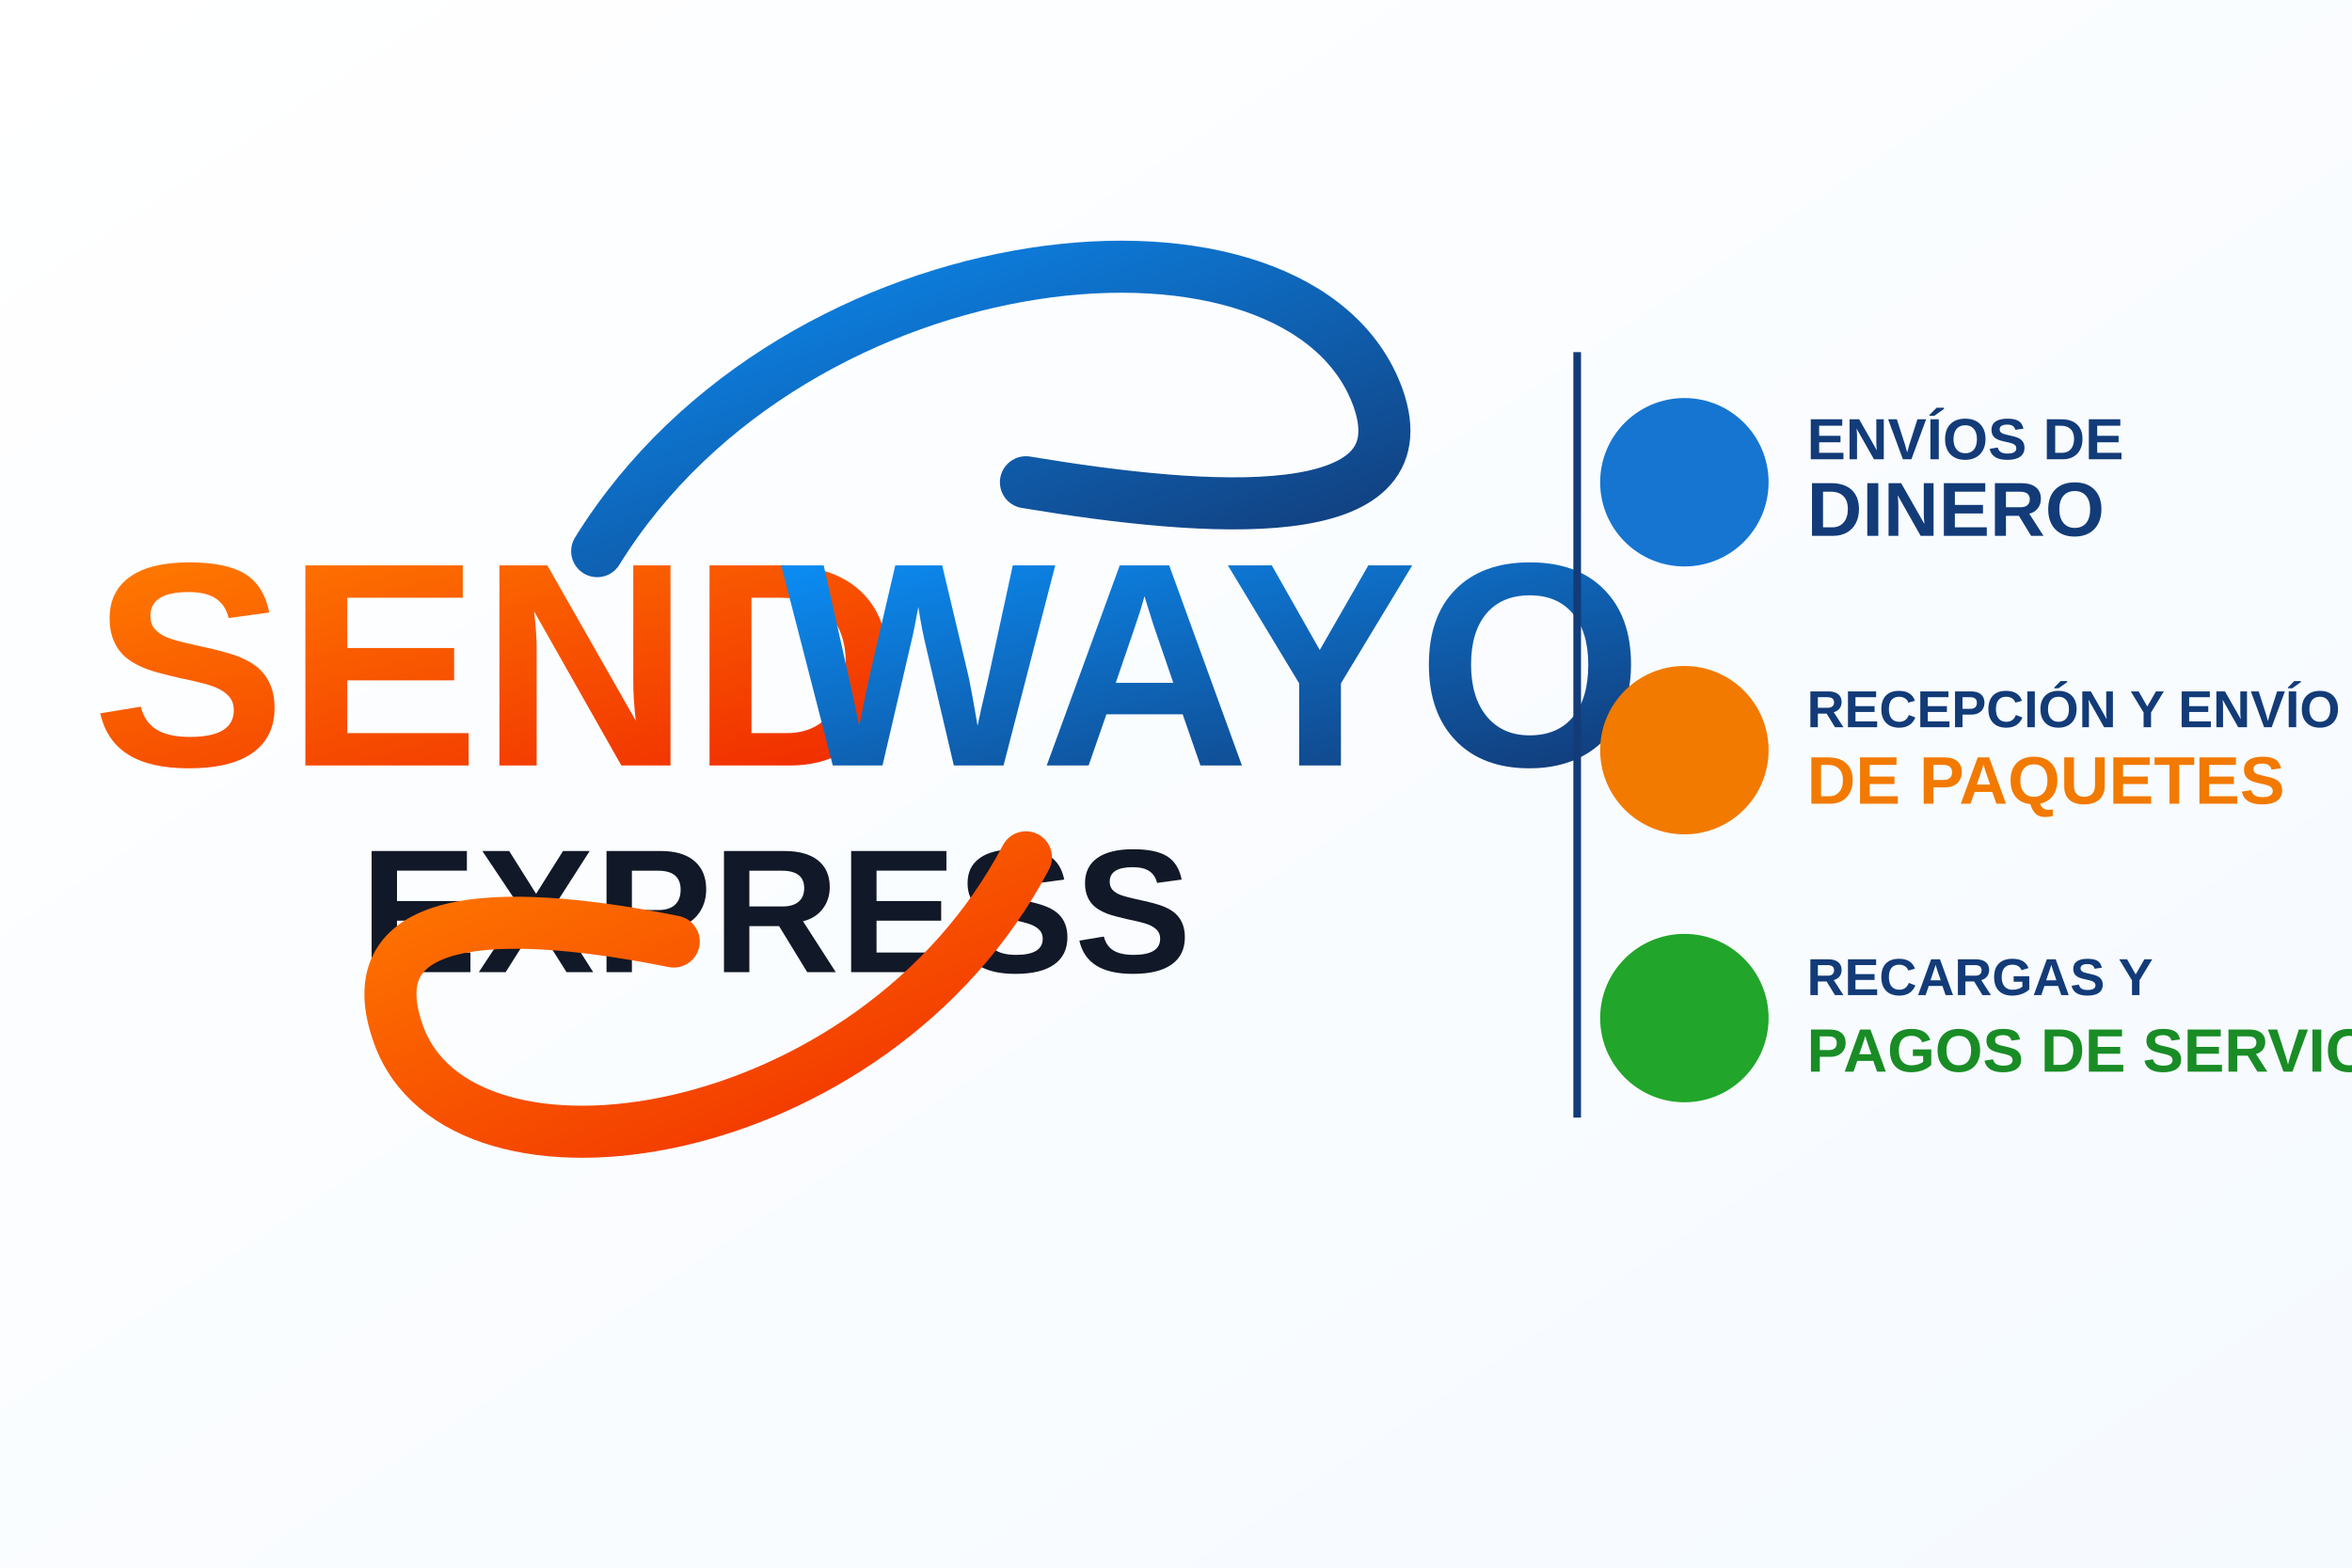
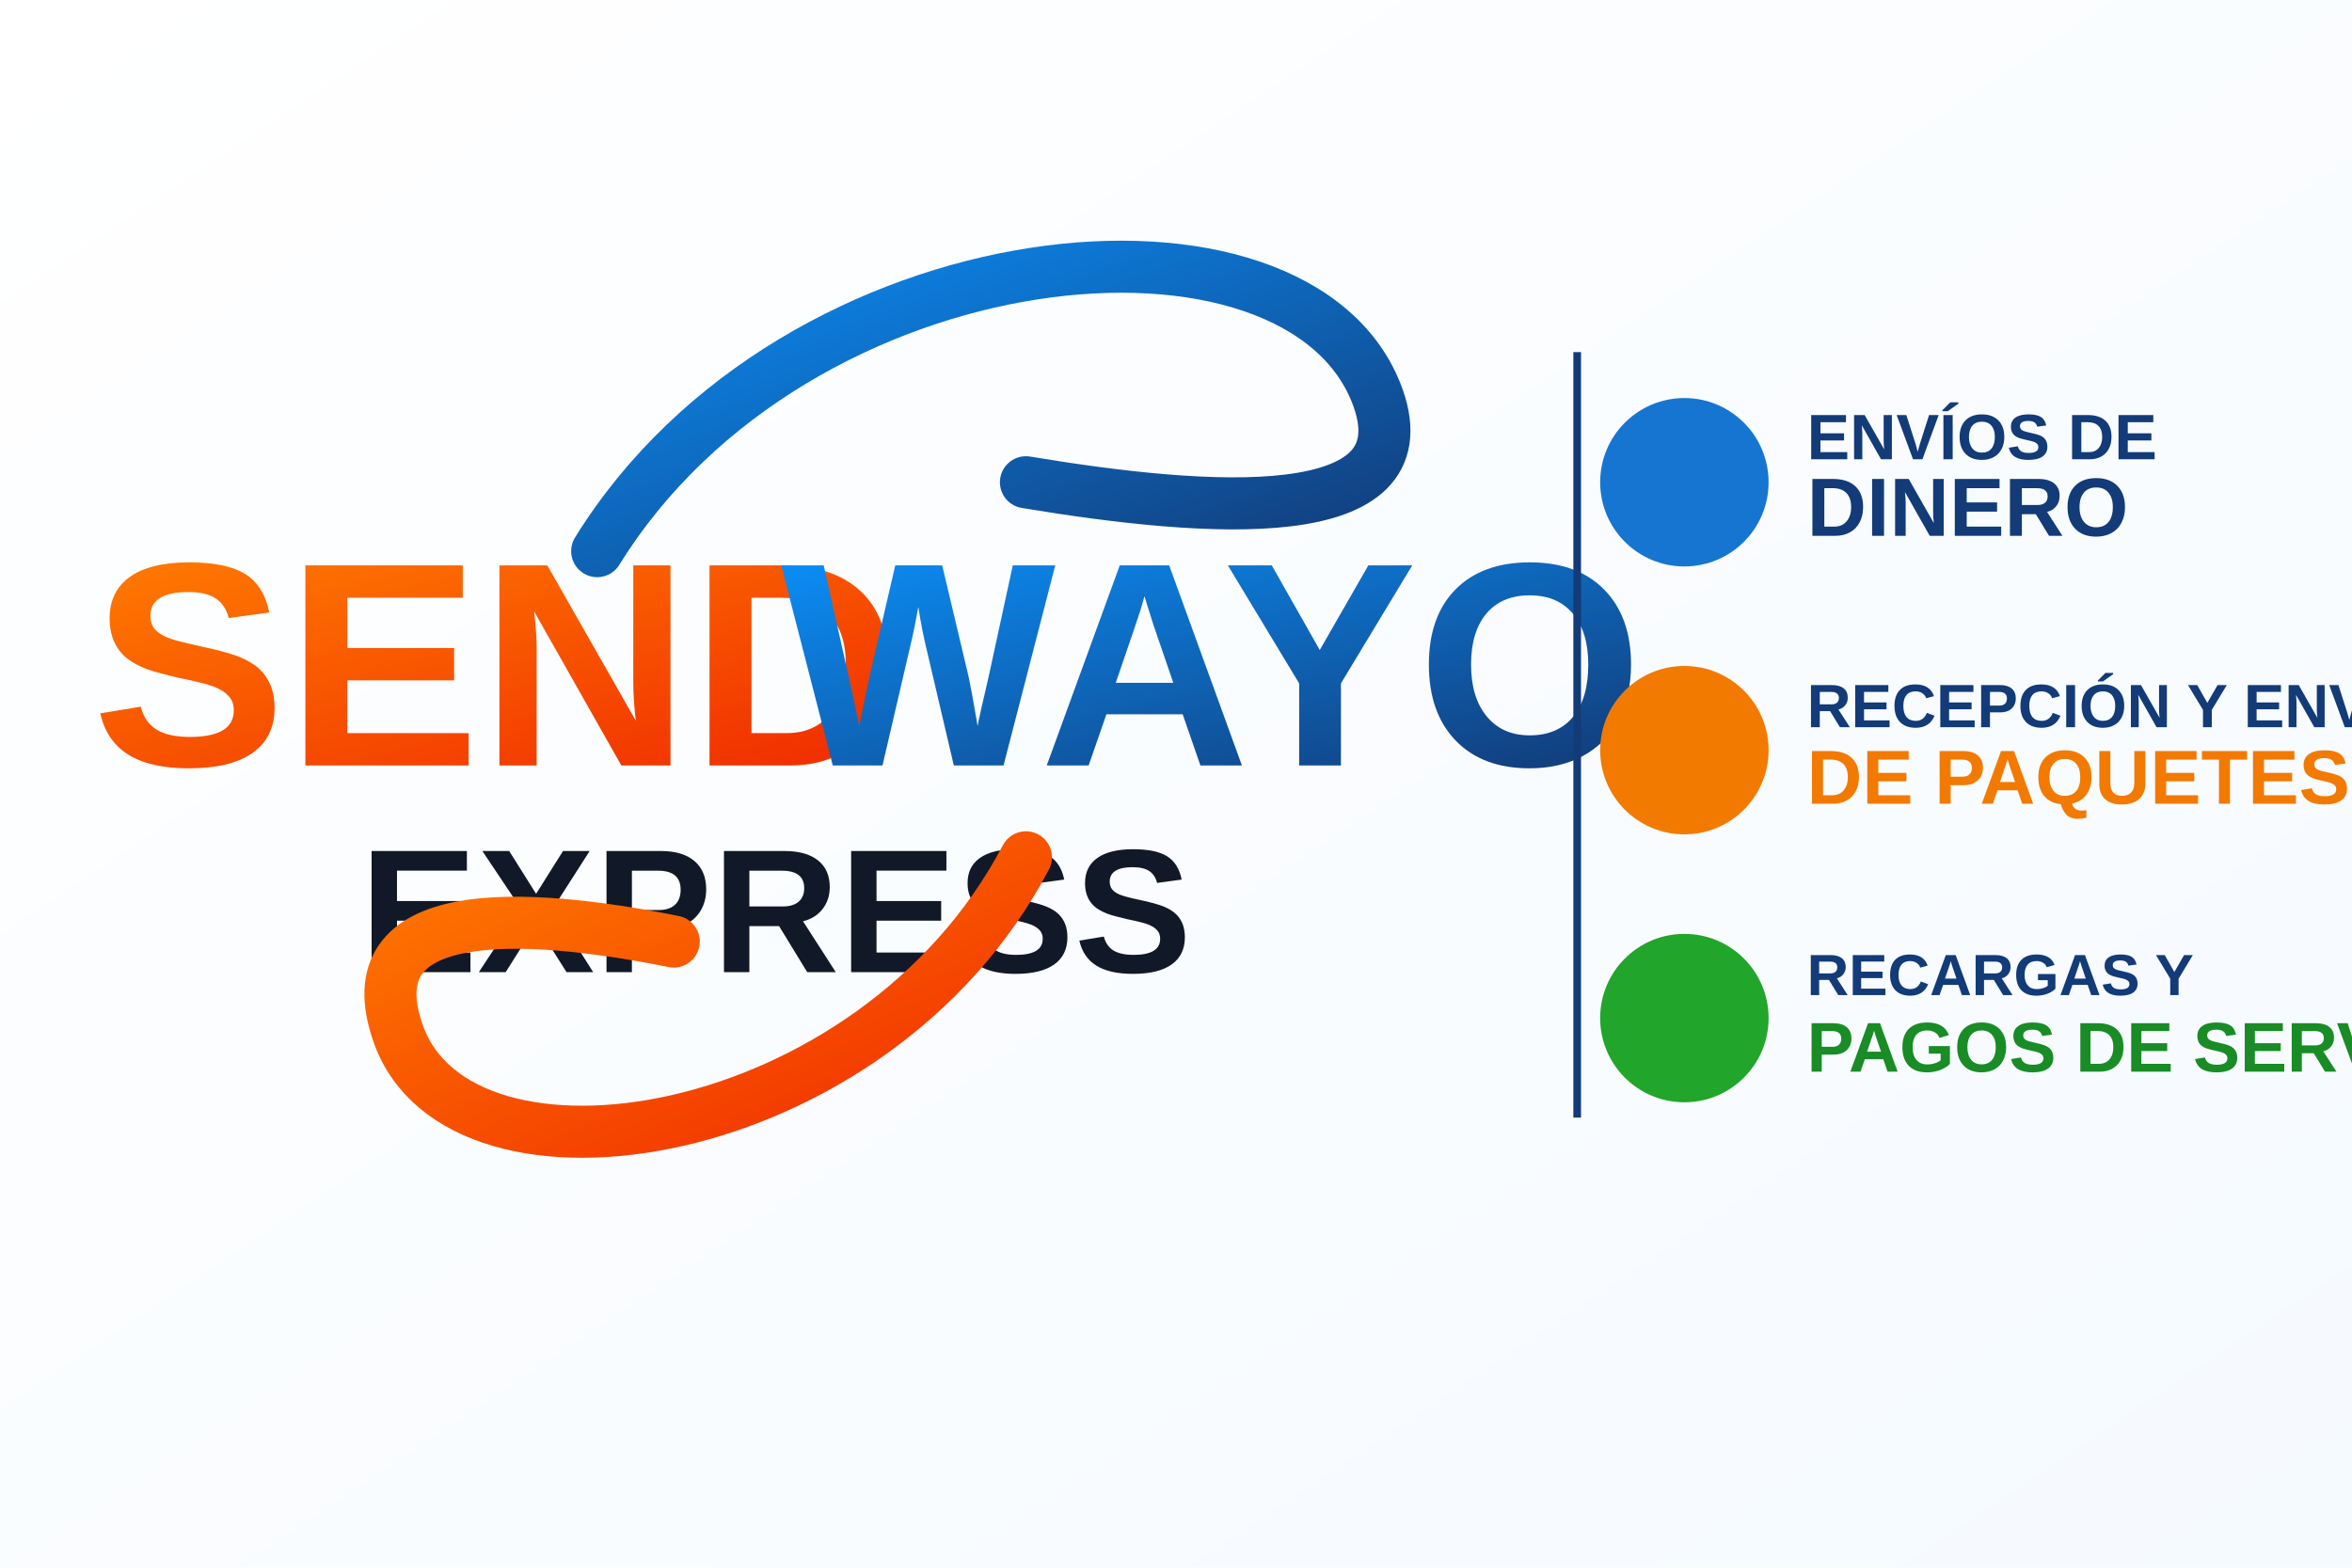
<svg xmlns="http://www.w3.org/2000/svg" viewBox="0 0 1536 1024">
  <defs>
    <linearGradient id="bg" x1="0" y1="0" x2="1" y2="1">
      <stop stop-color="#fff" />
      <stop offset="1" stop-color="#f5faff" />
    </linearGradient>
    <linearGradient id="blue" x1="0" y1="0" x2="1" y2="1">
      <stop stop-color="#0b8df5" />
      <stop offset="1" stop-color="#123b78" />
    </linearGradient>
    <linearGradient id="orange" x1="0" y1="0" x2="1" y2="1">
      <stop stop-color="#ff7a00" />
      <stop offset="1" stop-color="#f02b00" />
    </linearGradient>
  </defs>
  <rect width="1536" height="1024" fill="url(#bg)" />
  <g font-family="Arial,Helvetica,sans-serif" font-weight="900">
    <text x="60" y="500" font-size="190" fill="url(#orange)">SEND</text>
    <text x="510" y="500" font-size="190" fill="url(#blue)">WAYO</text>
    <text x="235" y="635" font-size="115" fill="#111827">EXPRESS</text>
  </g>
  <path d="M390 360 C520 150 850 120 900 260 C930 345 790 335 670 315" fill="none" stroke="url(#blue)" stroke-width="34" stroke-linecap="round" />
  <path d="M670 560 C570 750 300 790 260 675 C230 590 340 595 440 615" fill="none" stroke="url(#orange)" stroke-width="34" stroke-linecap="round" />
  <line x1="1030" y1="230" x2="1030" y2="730" stroke="#123b78" stroke-width="5" />
  <g font-family="Arial,Helvetica,sans-serif" font-weight="800">
    <circle cx="1100" cy="315" r="55" fill="#1675d1" />
-     <text x="1180" y="300" font-size="38" fill="#123b78">ENVÍOS DE</text>
-     <text x="1180" y="350" font-size="50" fill="#123b78">DINERO</text>
+     <text x="1180" y="300" font-size="42" fill="#123b78">ENVÍOS DE</text>
+     <text x="1180" y="350" font-size="54" fill="#123b78">DINERO</text>
    <circle cx="1100" cy="490" r="55" fill="#f27a00" />
-     <text x="1180" y="475" font-size="34" fill="#123b78">RECEPCIÓN Y ENVÍO</text>
-     <text x="1180" y="525" font-size="44" fill="#f27a00">DE PAQUETES</text>
+     <text x="1180" y="475" font-size="40" fill="#123b78">RECEPCIÓN Y ENVÍO</text>
+     <text x="1180" y="525" font-size="50" fill="#f27a00">DE PAQUETES</text>
    <circle cx="1100" cy="665" r="55" fill="#21a52a" />
-     <text x="1180" y="650" font-size="34" fill="#123b78">RECARGAS Y</text>
-     <text x="1180" y="700" font-size="40" fill="#198c25">PAGOS DE SERVICIOS</text>
+     <text x="1180" y="650" font-size="38" fill="#123b78">RECARGAS Y</text>
+     <text x="1180" y="700" font-size="46" fill="#198c25">PAGOS DE SERVICIOS</text>
  </g>
</svg>
